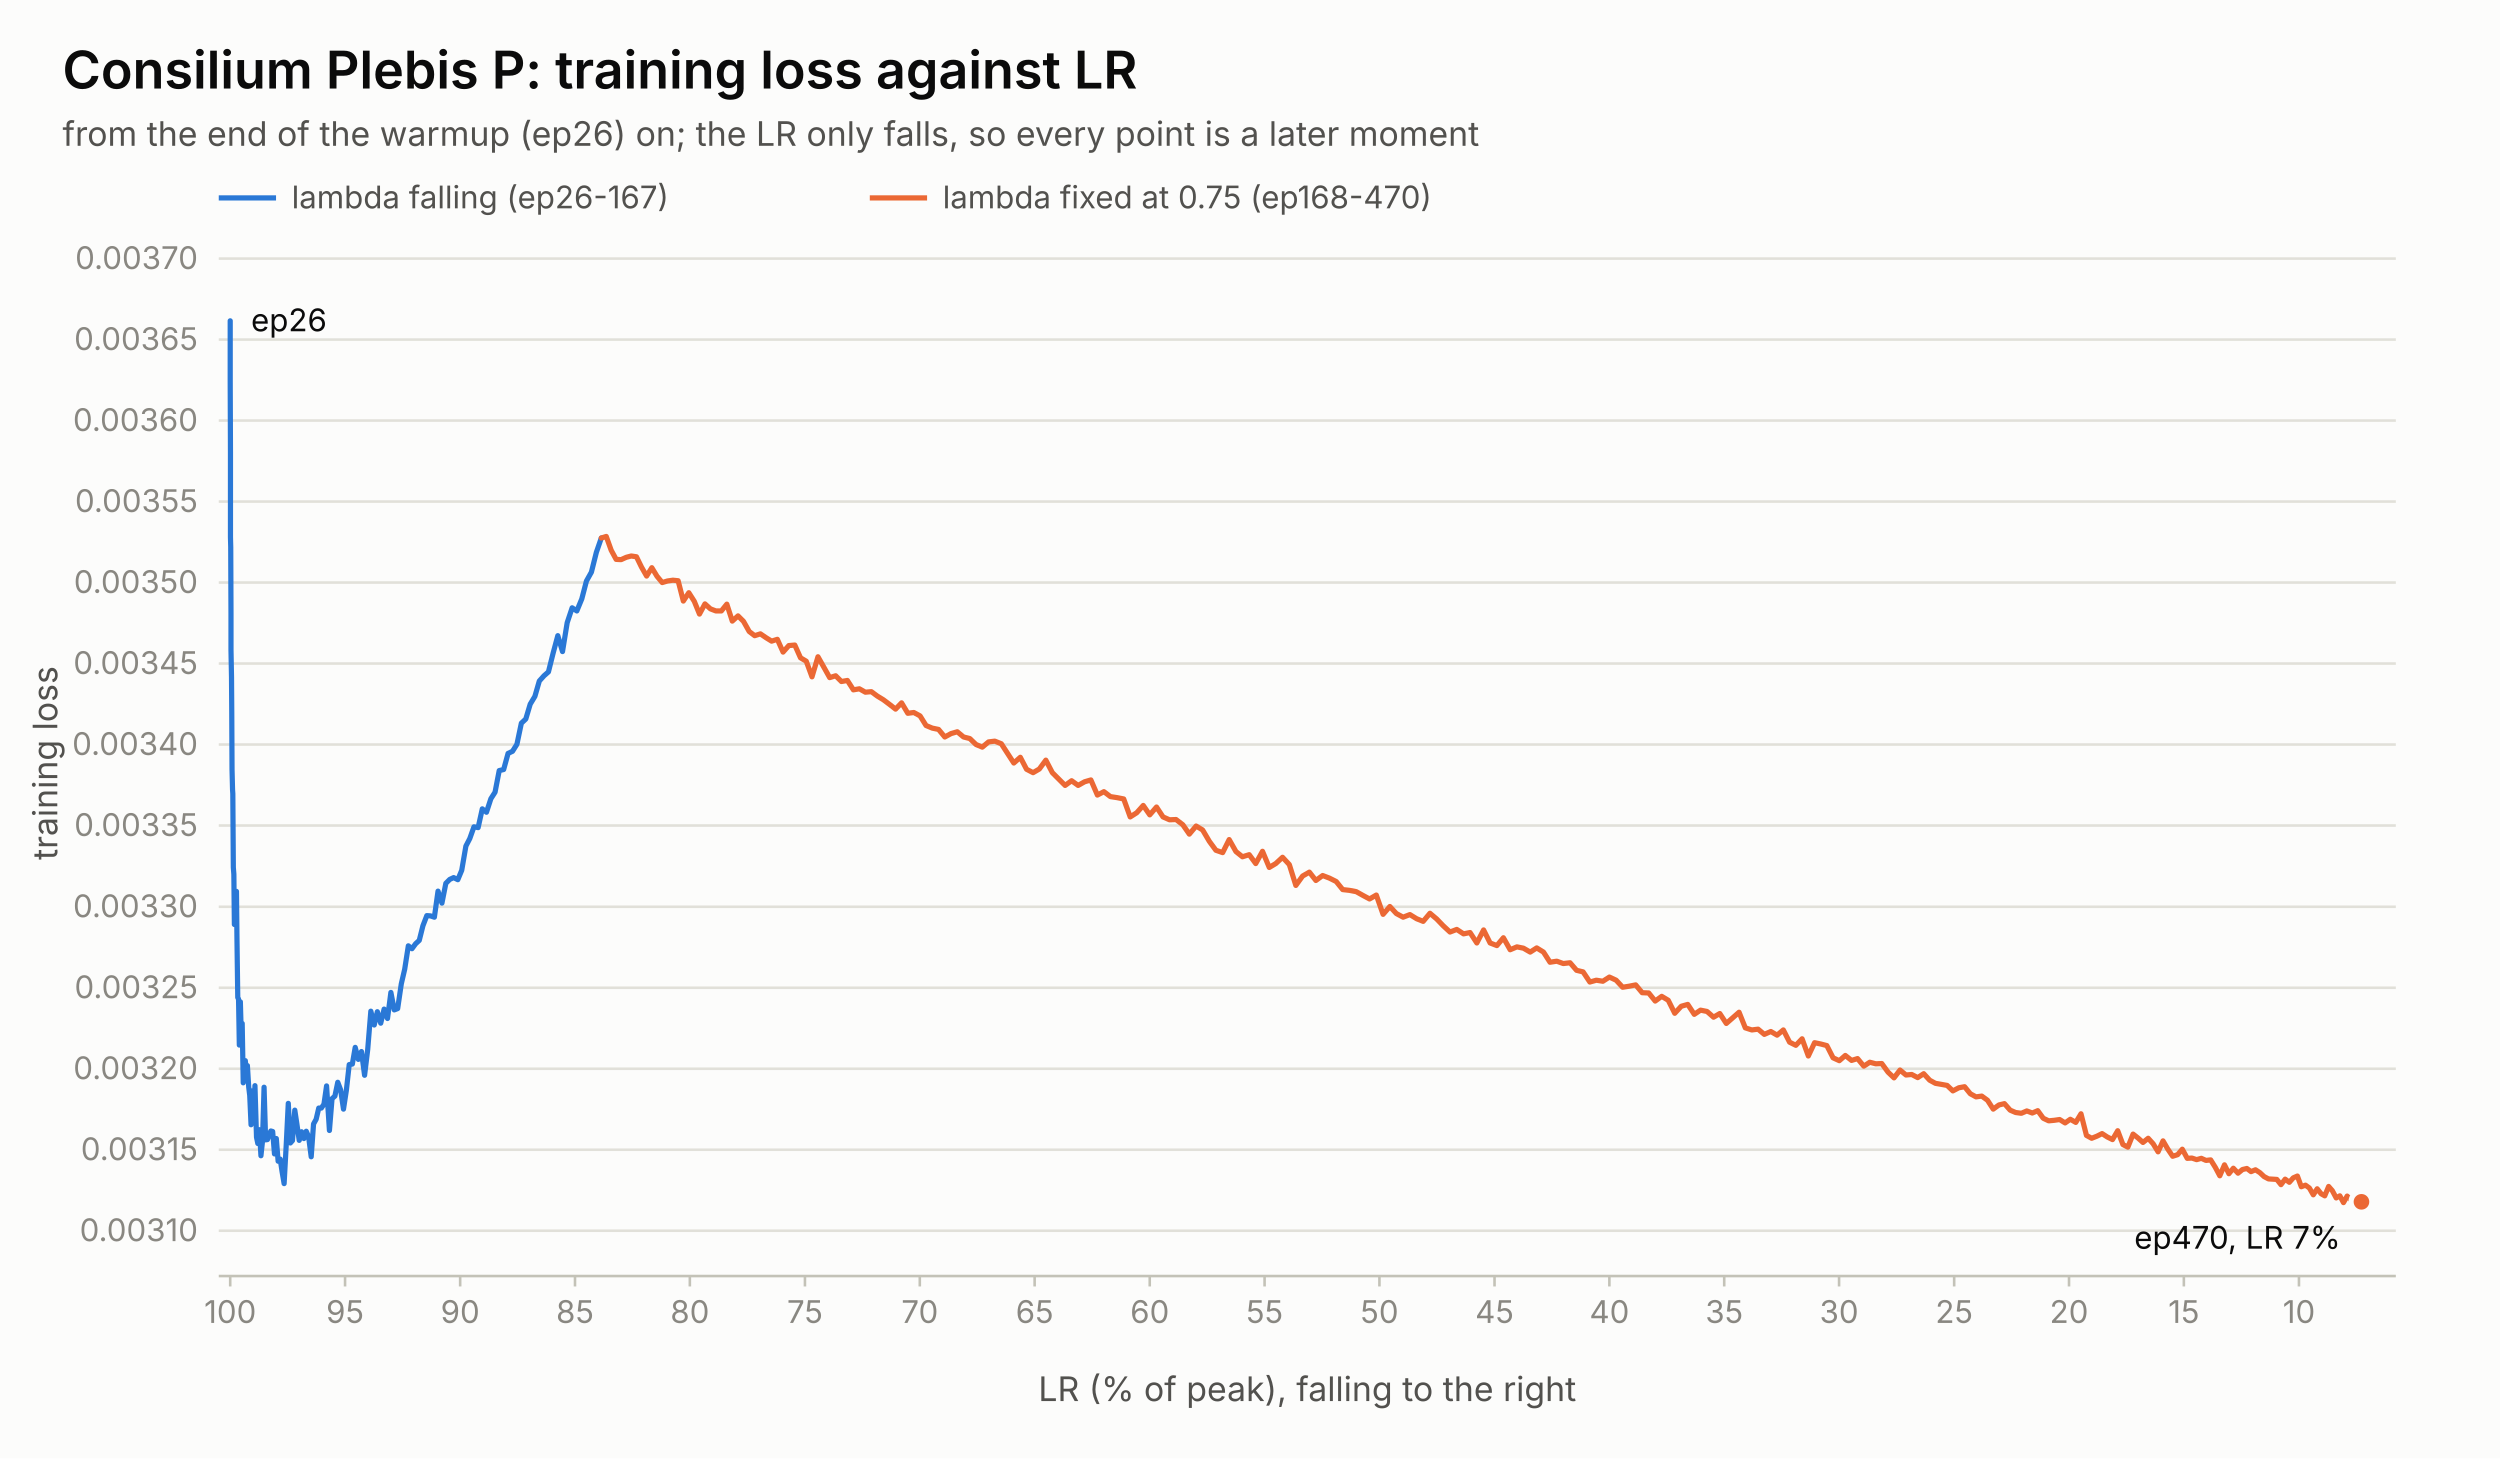
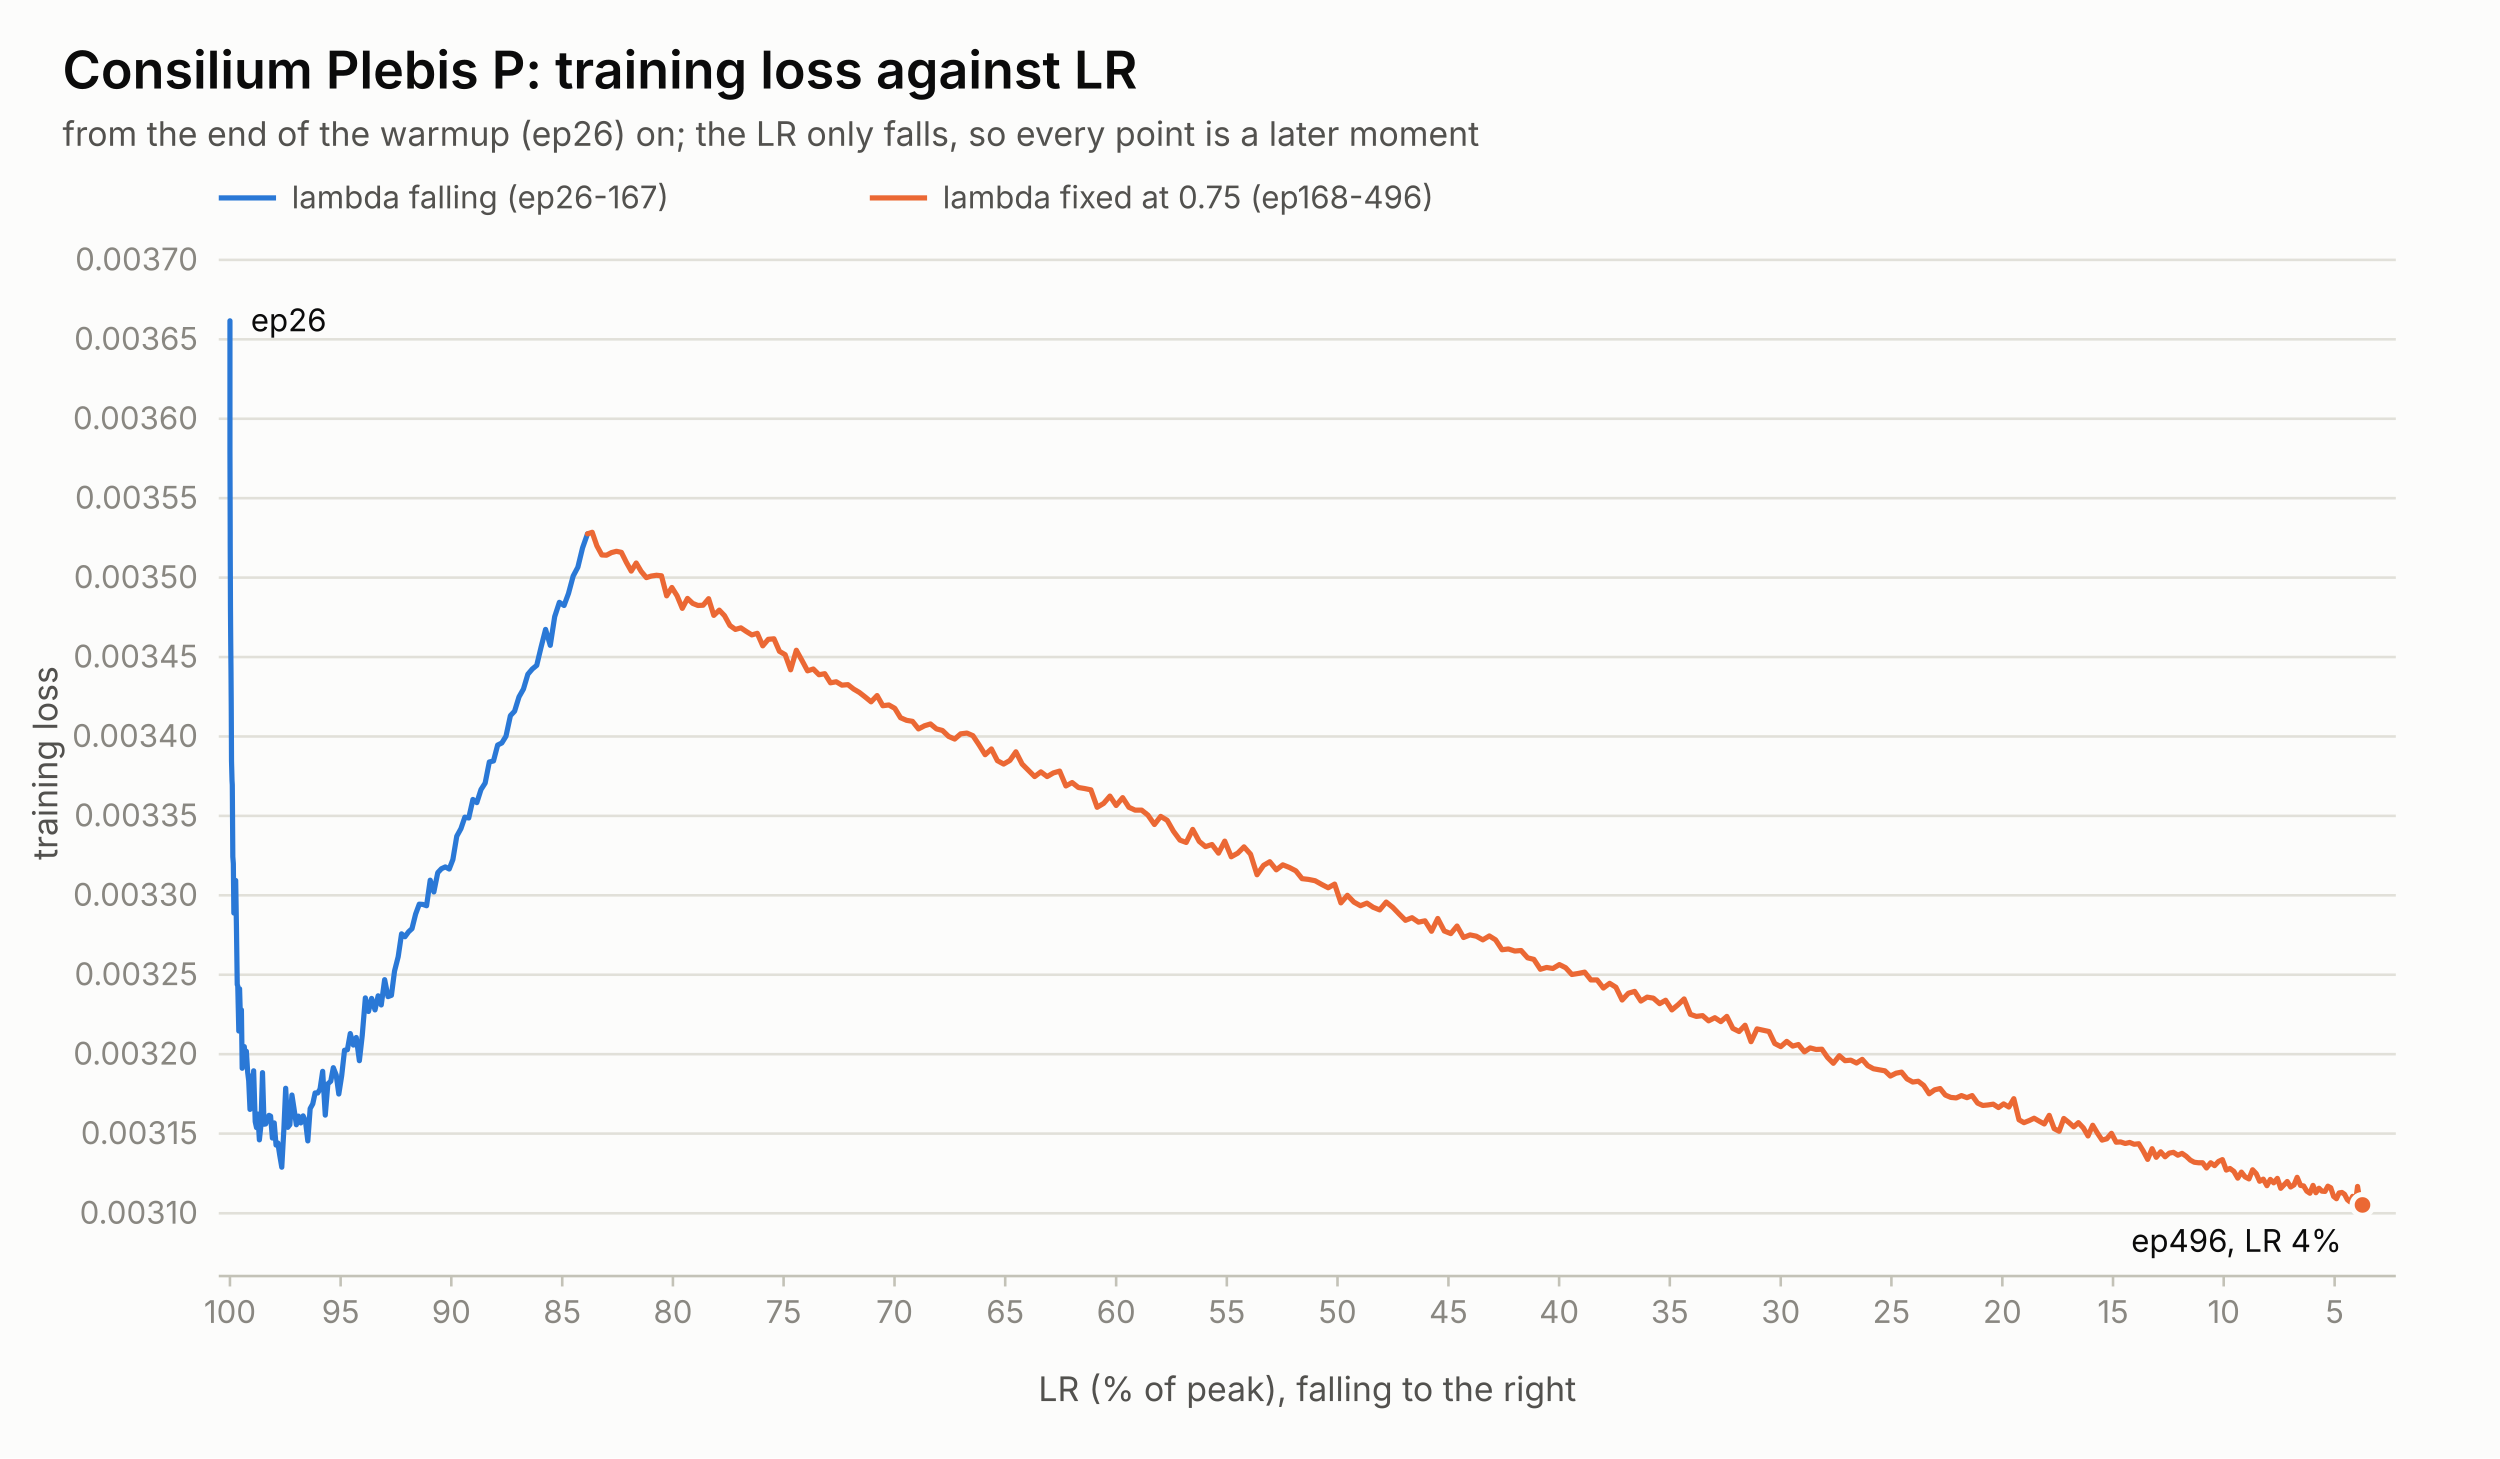
<svg xmlns="http://www.w3.org/2000/svg" width="960" height="560" viewBox="0 0 960 560" font-family="system-ui, -apple-system, 'Segoe UI', sans-serif">
  <rect width="960" height="560" fill="#fcfcfb" />
  <text x="24" y="34" font-size="20" font-weight="600" fill="#0b0b0b">Consilium Plebis P: training loss against LR</text>
  <text x="24" y="56" font-size="13" fill="#52514e">from the end of the warmup (ep26) on; the LR only falls, so every point is a later moment</text>
-   <line x1="84" y1="472.6" x2="920" y2="472.6" stroke="#e1e0d9" stroke-width="1" />
-   <text x="76" y="476.6" text-anchor="end" font-size="12" fill="#898781" style="font-variant-numeric: tabular-nums">0.00310</text>
-   <line x1="84" y1="441.5" x2="920" y2="441.5" stroke="#e1e0d9" stroke-width="1" />
-   <text x="76" y="445.5" text-anchor="end" font-size="12" fill="#898781" style="font-variant-numeric: tabular-nums">0.00315</text>
-   <line x1="84" y1="410.4" x2="920" y2="410.4" stroke="#e1e0d9" stroke-width="1" />
-   <text x="76" y="414.4" text-anchor="end" font-size="12" fill="#898781" style="font-variant-numeric: tabular-nums">0.00320</text>
-   <line x1="84" y1="379.3" x2="920" y2="379.3" stroke="#e1e0d9" stroke-width="1" />
-   <text x="76" y="383.3" text-anchor="end" font-size="12" fill="#898781" style="font-variant-numeric: tabular-nums">0.00325</text>
-   <line x1="84" y1="348.2" x2="920" y2="348.2" stroke="#e1e0d9" stroke-width="1" />
-   <text x="76" y="352.2" text-anchor="end" font-size="12" fill="#898781" style="font-variant-numeric: tabular-nums">0.00330</text>
-   <line x1="84" y1="317.0" x2="920" y2="317.0" stroke="#e1e0d9" stroke-width="1" />
-   <text x="76" y="321.0" text-anchor="end" font-size="12" fill="#898781" style="font-variant-numeric: tabular-nums">0.00335</text>
-   <line x1="84" y1="285.9" x2="920" y2="285.9" stroke="#e1e0d9" stroke-width="1" />
-   <text x="76" y="289.9" text-anchor="end" font-size="12" fill="#898781" style="font-variant-numeric: tabular-nums">0.00340</text>
-   <line x1="84" y1="254.8" x2="920" y2="254.8" stroke="#e1e0d9" stroke-width="1" />
-   <text x="76" y="258.8" text-anchor="end" font-size="12" fill="#898781" style="font-variant-numeric: tabular-nums">0.00345</text>
-   <line x1="84" y1="223.7" x2="920" y2="223.7" stroke="#e1e0d9" stroke-width="1" />
-   <text x="76" y="227.7" text-anchor="end" font-size="12" fill="#898781" style="font-variant-numeric: tabular-nums">0.00350</text>
-   <line x1="84" y1="192.6" x2="920" y2="192.6" stroke="#e1e0d9" stroke-width="1" />
-   <text x="76" y="196.6" text-anchor="end" font-size="12" fill="#898781" style="font-variant-numeric: tabular-nums">0.00355</text>
-   <line x1="84" y1="161.5" x2="920" y2="161.5" stroke="#e1e0d9" stroke-width="1" />
-   <text x="76" y="165.5" text-anchor="end" font-size="12" fill="#898781" style="font-variant-numeric: tabular-nums">0.00360</text>
-   <line x1="84" y1="130.4" x2="920" y2="130.4" stroke="#e1e0d9" stroke-width="1" />
-   <text x="76" y="134.4" text-anchor="end" font-size="12" fill="#898781" style="font-variant-numeric: tabular-nums">0.00365</text>
-   <line x1="84" y1="99.3" x2="920" y2="99.3" stroke="#e1e0d9" stroke-width="1" />
-   <text x="76" y="103.3" text-anchor="end" font-size="12" fill="#898781" style="font-variant-numeric: tabular-nums">0.00370</text>
+   <line x1="84" y1="465.9" x2="920" y2="465.9" stroke="#e1e0d9" stroke-width="1" />
+   <text x="76" y="469.9" text-anchor="end" font-size="12" fill="#898781" style="font-variant-numeric: tabular-nums">0.00310</text>
+   <line x1="84" y1="435.3" x2="920" y2="435.3" stroke="#e1e0d9" stroke-width="1" />
+   <text x="76" y="439.3" text-anchor="end" font-size="12" fill="#898781" style="font-variant-numeric: tabular-nums">0.00315</text>
+   <line x1="84" y1="404.8" x2="920" y2="404.8" stroke="#e1e0d9" stroke-width="1" />
+   <text x="76" y="408.8" text-anchor="end" font-size="12" fill="#898781" style="font-variant-numeric: tabular-nums">0.00320</text>
+   <line x1="84" y1="374.3" x2="920" y2="374.3" stroke="#e1e0d9" stroke-width="1" />
+   <text x="76" y="378.3" text-anchor="end" font-size="12" fill="#898781" style="font-variant-numeric: tabular-nums">0.00325</text>
+   <line x1="84" y1="343.8" x2="920" y2="343.8" stroke="#e1e0d9" stroke-width="1" />
+   <text x="76" y="347.8" text-anchor="end" font-size="12" fill="#898781" style="font-variant-numeric: tabular-nums">0.00330</text>
+   <line x1="84" y1="313.3" x2="920" y2="313.3" stroke="#e1e0d9" stroke-width="1" />
+   <text x="76" y="317.3" text-anchor="end" font-size="12" fill="#898781" style="font-variant-numeric: tabular-nums">0.00335</text>
+   <line x1="84" y1="282.8" x2="920" y2="282.8" stroke="#e1e0d9" stroke-width="1" />
+   <text x="76" y="286.8" text-anchor="end" font-size="12" fill="#898781" style="font-variant-numeric: tabular-nums">0.00340</text>
+   <line x1="84" y1="252.3" x2="920" y2="252.3" stroke="#e1e0d9" stroke-width="1" />
+   <text x="76" y="256.3" text-anchor="end" font-size="12" fill="#898781" style="font-variant-numeric: tabular-nums">0.00345</text>
+   <line x1="84" y1="221.8" x2="920" y2="221.8" stroke="#e1e0d9" stroke-width="1" />
+   <text x="76" y="225.8" text-anchor="end" font-size="12" fill="#898781" style="font-variant-numeric: tabular-nums">0.00350</text>
+   <line x1="84" y1="191.3" x2="920" y2="191.3" stroke="#e1e0d9" stroke-width="1" />
+   <text x="76" y="195.3" text-anchor="end" font-size="12" fill="#898781" style="font-variant-numeric: tabular-nums">0.00355</text>
+   <line x1="84" y1="160.8" x2="920" y2="160.8" stroke="#e1e0d9" stroke-width="1" />
+   <text x="76" y="164.8" text-anchor="end" font-size="12" fill="#898781" style="font-variant-numeric: tabular-nums">0.00360</text>
+   <line x1="84" y1="130.3" x2="920" y2="130.3" stroke="#e1e0d9" stroke-width="1" />
+   <text x="76" y="134.3" text-anchor="end" font-size="12" fill="#898781" style="font-variant-numeric: tabular-nums">0.00365</text>
+   <line x1="84" y1="99.8" x2="920" y2="99.8" stroke="#e1e0d9" stroke-width="1" />
+   <text x="76" y="103.8" text-anchor="end" font-size="12" fill="#898781" style="font-variant-numeric: tabular-nums">0.00370</text>
  <line x1="84" y1="490" x2="920" y2="490" stroke="#c3c2b7" stroke-width="1" />
-   <line x1="88.4" y1="490" x2="88.4" y2="494" stroke="#c3c2b7" stroke-width="1" />
-   <text x="88.4" y="508" text-anchor="middle" font-size="12" fill="#898781">100</text>
-   <line x1="132.5" y1="490" x2="132.5" y2="494" stroke="#c3c2b7" stroke-width="1" />
-   <text x="132.5" y="508" text-anchor="middle" font-size="12" fill="#898781">95</text>
-   <line x1="176.7" y1="490" x2="176.7" y2="494" stroke="#c3c2b7" stroke-width="1" />
-   <text x="176.7" y="508" text-anchor="middle" font-size="12" fill="#898781">90</text>
-   <line x1="220.8" y1="490" x2="220.8" y2="494" stroke="#c3c2b7" stroke-width="1" />
-   <text x="220.8" y="508" text-anchor="middle" font-size="12" fill="#898781">85</text>
-   <line x1="264.9" y1="490" x2="264.9" y2="494" stroke="#c3c2b7" stroke-width="1" />
-   <text x="264.9" y="508" text-anchor="middle" font-size="12" fill="#898781">80</text>
-   <line x1="309.1" y1="490" x2="309.1" y2="494" stroke="#c3c2b7" stroke-width="1" />
-   <text x="309.1" y="508" text-anchor="middle" font-size="12" fill="#898781">75</text>
-   <line x1="353.2" y1="490" x2="353.2" y2="494" stroke="#c3c2b7" stroke-width="1" />
-   <text x="353.2" y="508" text-anchor="middle" font-size="12" fill="#898781">70</text>
-   <line x1="397.3" y1="490" x2="397.3" y2="494" stroke="#c3c2b7" stroke-width="1" />
-   <text x="397.3" y="508" text-anchor="middle" font-size="12" fill="#898781">65</text>
-   <line x1="441.5" y1="490" x2="441.5" y2="494" stroke="#c3c2b7" stroke-width="1" />
-   <text x="441.5" y="508" text-anchor="middle" font-size="12" fill="#898781">60</text>
-   <line x1="485.6" y1="490" x2="485.6" y2="494" stroke="#c3c2b7" stroke-width="1" />
-   <text x="485.6" y="508" text-anchor="middle" font-size="12" fill="#898781">55</text>
-   <line x1="529.7" y1="490" x2="529.7" y2="494" stroke="#c3c2b7" stroke-width="1" />
-   <text x="529.7" y="508" text-anchor="middle" font-size="12" fill="#898781">50</text>
-   <line x1="573.9" y1="490" x2="573.9" y2="494" stroke="#c3c2b7" stroke-width="1" />
-   <text x="573.9" y="508" text-anchor="middle" font-size="12" fill="#898781">45</text>
-   <line x1="618.0" y1="490" x2="618.0" y2="494" stroke="#c3c2b7" stroke-width="1" />
-   <text x="618.0" y="508" text-anchor="middle" font-size="12" fill="#898781">40</text>
-   <line x1="662.1" y1="490" x2="662.1" y2="494" stroke="#c3c2b7" stroke-width="1" />
-   <text x="662.1" y="508" text-anchor="middle" font-size="12" fill="#898781">35</text>
-   <line x1="706.2" y1="490" x2="706.2" y2="494" stroke="#c3c2b7" stroke-width="1" />
-   <text x="706.2" y="508" text-anchor="middle" font-size="12" fill="#898781">30</text>
-   <line x1="750.4" y1="490" x2="750.4" y2="494" stroke="#c3c2b7" stroke-width="1" />
-   <text x="750.4" y="508" text-anchor="middle" font-size="12" fill="#898781">25</text>
-   <line x1="794.5" y1="490" x2="794.5" y2="494" stroke="#c3c2b7" stroke-width="1" />
-   <text x="794.5" y="508" text-anchor="middle" font-size="12" fill="#898781">20</text>
-   <line x1="838.6" y1="490" x2="838.6" y2="494" stroke="#c3c2b7" stroke-width="1" />
-   <text x="838.6" y="508" text-anchor="middle" font-size="12" fill="#898781">15</text>
-   <line x1="882.8" y1="490" x2="882.8" y2="494" stroke="#c3c2b7" stroke-width="1" />
-   <text x="882.8" y="508" text-anchor="middle" font-size="12" fill="#898781">10</text>
-   <path d="M88.4,123.2 L88.4,146.6 L88.5,173.7 L88.5,206.3 L88.6,210.1 L88.7,235.6 L88.7,249.7 L88.9,260.0 L89.0,274.2 L89.1,295.5 L89.3,303.3 L89.4,304.8 L89.6,333.1 L89.8,335.7 L90.0,355.0 L90.3,345.7 L90.5,348.5 L90.8,342.3 L91.0,361.0 L91.3,383.1 L91.6,383.6 L91.9,401.3 L92.3,384.7 L92.6,395.5 L93.0,393.0 L93.4,415.8 L93.7,411.9 L94.2,407.3 L94.6,411.3 L95.0,409.2 L95.5,417.4 L95.9,420.7 L96.4,431.9 L96.9,418.9 L97.4,430.6 L97.9,416.9 L98.5,436.7 L99.0,439.1 L99.6,433.8 L100.2,443.8 L100.8,438.2 L101.4,417.5 L102.0,437.7 L102.7,437.6 L103.3,435.9 L104.0,434.3 L104.7,434.5 L105.4,443.1 L106.1,437.2 L106.8,445.9 L107.6,445.1 L108.3,449.8 L109.1,454.5 L109.9,439.8 L110.7,423.7 L111.5,438.9 L112.3,438.0 L113.2,426.3 L114.0,431.6 L114.9,437.9 L115.8,434.6 L116.7,437.2 L117.6,434.4 L118.5,436.5 L119.5,444.2 L120.4,431.6 L121.4,429.8 L122.4,425.5 L123.4,425.5 L124.4,424.0 L125.4,417.0 L126.5,434.1 L127.5,421.9 L128.6,420.9 L129.7,415.6 L130.8,418.5 L131.9,425.9 L133.0,418.7 L134.1,408.8 L135.3,408.6 L136.4,402.2 L137.6,406.8 L138.8,403.8 L140.0,412.9 L141.2,403.0 L142.4,388.3 L143.7,393.6 L144.9,388.5 L146.2,392.9 L147.5,387.5 L148.8,391.1 L150.1,381.1 L151.4,387.8 L152.7,387.3 L154.1,377.8 L155.4,372.2 L156.8,363.2 L158.2,364.3 L159.6,362.4 L161.0,361.1 L162.4,355.5 L163.9,351.6 L165.3,351.7 L166.8,352.2 L168.2,342.2 L169.7,346.8 L171.2,339.2 L172.7,337.7 L174.2,337.0 L175.8,337.8 L177.3,334.2 L178.9,324.9 L180.4,322.0 L182.0,317.5 L183.6,317.8 L185.2,310.6 L186.8,311.9 L188.5,306.7 L190.1,304.2 L191.7,295.9 L193.4,295.5 L195.1,289.3 L196.8,288.5 L198.5,285.8 L200.2,277.7 L201.9,276.1 L203.6,270.4 L205.4,267.4 L207.1,261.5 L208.9,259.5 L210.6,258.0 L212.4,250.8 L214.2,244.1 L216.0,250.2 L217.8,239.1 L219.7,233.4 L221.5,234.6 L223.4,230.0 L225.2,223.1 L227.1,219.7 L229.0,212.1 L230.9,206.6" fill="none" stroke="#2a78d6" stroke-width="2" stroke-linejoin="round" stroke-linecap="round" />
-   <path d="M230.9,206.6 L232.8,206.0 L234.7,211.3 L236.6,214.8 L238.5,214.9 L240.5,214.0 L242.4,213.5 L244.4,213.8 L246.3,217.7 L248.3,221.2 L250.3,218.0 L252.3,221.3 L254.3,223.7 L256.3,223.1 L258.4,222.8 L260.4,223.0 L262.4,230.8 L264.5,227.6 L266.6,230.9 L268.6,235.8 L270.7,231.9 L272.8,233.8 L274.9,234.6 L277.0,234.6 L279.1,232.0 L281.2,238.5 L283.4,236.5 L285.5,238.6 L287.7,242.5 L289.8,244.1 L292.0,243.4 L294.2,244.9 L296.3,246.2 L298.5,245.5 L300.7,250.4 L302.9,247.9 L305.2,247.7 L307.4,252.6 L309.6,253.9 L311.8,259.9 L314.1,252.2 L316.3,256.1 L318.6,260.2 L320.9,259.5 L323.1,261.7 L325.4,261.3 L327.7,264.9 L330.0,264.5 L332.3,265.8 L334.6,265.6 L336.9,267.3 L339.2,268.7 L341.6,270.5 L343.9,272.3 L346.2,269.9 L348.6,273.9 L350.9,273.6 L353.3,274.9 L355.6,278.6 L358.0,279.6 L360.4,280.1 L362.8,283.0 L365.2,281.7 L367.6,281.0 L370.0,283.0 L372.4,283.6 L374.8,285.9 L377.2,286.9 L379.6,284.9 L382.0,284.6 L384.5,285.6 L386.9,289.3 L389.3,293.0 L391.8,290.8 L394.2,295.4 L396.7,296.7 L399.1,295.3 L401.6,291.9 L404.1,296.7 L406.5,299.1 L409.0,301.6 L411.5,299.8 L414.0,301.6 L416.5,300.2 L418.9,299.5 L421.4,305.3 L423.9,304.0 L426.4,305.9 L429.0,306.3 L431.5,306.8 L434.0,313.7 L436.5,312.1 L439.0,309.3 L441.5,312.9 L444.1,309.9 L446.6,313.7 L449.1,314.8 L451.6,314.7 L454.2,316.7 L456.7,320.3 L459.3,317.2 L461.8,318.7 L464.4,323.1 L466.9,326.5 L469.5,327.4 L472.0,322.4 L474.6,327.0 L477.1,329.0 L479.7,328.2 L482.2,331.6 L484.8,326.9 L487.4,333.1 L489.9,331.6 L492.5,329.2 L495.1,332.0 L497.6,340.0 L500.2,336.4 L502.8,334.9 L505.3,338.1 L507.9,336.2 L510.5,337.2 L513.1,338.5 L515.6,341.6 L518.2,341.9 L520.8,342.4 L523.3,343.8 L525.9,345.2 L528.5,343.7 L531.1,351.1 L533.7,348.1 L536.2,350.8 L538.8,352.2 L541.4,351.2 L544.0,352.8 L546.5,353.8 L549.1,350.7 L551.7,352.9 L554.2,355.5 L556.8,357.9 L559.4,356.9 L562.0,358.6 L564.5,358.1 L567.1,362.1 L569.7,357.1 L572.2,362.1 L574.8,363.1 L577.3,360.1 L579.9,364.7 L582.5,363.6 L585.0,364.1 L587.6,365.6 L590.1,364.0 L592.7,365.6 L595.2,369.5 L597.8,369.1 L600.3,370.0 L602.9,369.7 L605.4,372.6 L607.9,373.2 L610.5,377.1 L613.0,376.4 L615.5,376.8 L618.0,375.2 L620.6,376.4 L623.1,379.1 L625.6,378.7 L628.1,378.2 L630.6,381.2 L633.1,381.3 L635.6,384.4 L638.1,382.6 L640.6,384.1 L643.1,389.1 L645.6,386.4 L648.1,385.7 L650.6,389.5 L653.0,387.9 L655.5,388.4 L658.0,390.6 L660.4,389.2 L662.9,393.0 L665.3,390.9 L667.8,388.7 L670.2,394.7 L672.7,395.5 L675.1,395.2 L677.5,397.2 L680.0,396.1 L682.4,397.5 L684.8,395.5 L687.2,400.2 L689.6,401.4 L692.0,398.9 L694.4,405.5 L696.8,400.4 L699.2,400.9 L701.5,401.5 L703.9,406.2 L706.3,407.3 L708.6,405.3 L711.0,407.2 L713.3,406.5 L715.7,409.4 L718.0,407.9 L720.3,408.5 L722.6,408.4 L725.0,411.7 L727.3,413.9 L729.6,410.9 L731.9,412.8 L734.1,412.6 L736.4,413.8 L738.7,412.3 L741.0,414.8 L743.2,416.0 L745.5,416.4 L747.7,416.8 L749.9,418.9 L752.2,417.7 L754.4,417.3 L756.6,420.0 L758.8,421.2 L761.0,420.9 L763.2,422.5 L765.4,425.9 L767.6,424.3 L769.7,423.8 L771.9,426.3 L774.0,427.2 L776.2,427.5 L778.3,426.6 L780.4,427.4 L782.5,426.5 L784.6,429.4 L786.7,430.4 L788.8,430.2 L790.9,429.9 L793.0,431.2 L795.0,429.8 L797.1,431.0 L799.1,427.7 L801.2,436.0 L803.2,437.1 L805.2,436.3 L807.2,435.3 L809.2,436.6 L811.2,437.6 L813.2,434.2 L815.2,439.5 L817.1,440.5 L819.1,435.5 L821.0,437.0 L822.9,438.7 L824.9,437.1 L826.8,439.2 L828.7,442.3 L830.6,438.1 L832.4,441.2 L834.3,444.0 L836.2,443.4 L838.0,441.3 L839.9,444.8 L841.7,444.7 L843.5,445.3 L845.3,444.8 L847.1,445.6 L848.9,445.4 L850.7,448.3 L852.4,451.5 L854.2,447.3 L855.9,450.7 L857.6,448.6 L859.4,450.5 L861.1,449.1 L862.8,448.7 L864.4,449.9 L866.1,449.2 L867.8,450.3 L869.4,451.8 L871.1,452.7 L872.7,452.8 L874.3,452.9 L875.9,454.9 L877.5,452.8 L879.1,454.0 L880.6,452.3 L882.2,451.6 L883.7,455.7 L885.3,455.1 L886.8,456.2 L888.3,458.8 L889.8,456.5 L891.3,458.4 L892.7,459.2 L894.2,455.6 L895.6,457.2 L897.1,460.0 L898.5,459.2 L899.9,461.8 L901.3,459.3 L902.7,460.7 L904.1,459.0 L905.4,462.8 L906.8,461.5" fill="none" stroke="#eb6834" stroke-width="2" stroke-linejoin="round" stroke-linecap="round" />
+   <line x1="88.3" y1="490" x2="88.3" y2="494" stroke="#c3c2b7" stroke-width="1" />
+   <text x="88.3" y="508" text-anchor="middle" font-size="12" fill="#898781">100</text>
+   <line x1="130.8" y1="490" x2="130.8" y2="494" stroke="#c3c2b7" stroke-width="1" />
+   <text x="130.8" y="508" text-anchor="middle" font-size="12" fill="#898781">95</text>
+   <line x1="173.3" y1="490" x2="173.3" y2="494" stroke="#c3c2b7" stroke-width="1" />
+   <text x="173.3" y="508" text-anchor="middle" font-size="12" fill="#898781">90</text>
+   <line x1="215.9" y1="490" x2="215.9" y2="494" stroke="#c3c2b7" stroke-width="1" />
+   <text x="215.9" y="508" text-anchor="middle" font-size="12" fill="#898781">85</text>
+   <line x1="258.4" y1="490" x2="258.4" y2="494" stroke="#c3c2b7" stroke-width="1" />
+   <text x="258.4" y="508" text-anchor="middle" font-size="12" fill="#898781">80</text>
+   <line x1="300.9" y1="490" x2="300.9" y2="494" stroke="#c3c2b7" stroke-width="1" />
+   <text x="300.9" y="508" text-anchor="middle" font-size="12" fill="#898781">75</text>
+   <line x1="343.5" y1="490" x2="343.5" y2="494" stroke="#c3c2b7" stroke-width="1" />
+   <text x="343.5" y="508" text-anchor="middle" font-size="12" fill="#898781">70</text>
+   <line x1="386.0" y1="490" x2="386.0" y2="494" stroke="#c3c2b7" stroke-width="1" />
+   <text x="386.0" y="508" text-anchor="middle" font-size="12" fill="#898781">65</text>
+   <line x1="428.6" y1="490" x2="428.6" y2="494" stroke="#c3c2b7" stroke-width="1" />
+   <text x="428.6" y="508" text-anchor="middle" font-size="12" fill="#898781">60</text>
+   <line x1="471.1" y1="490" x2="471.1" y2="494" stroke="#c3c2b7" stroke-width="1" />
+   <text x="471.1" y="508" text-anchor="middle" font-size="12" fill="#898781">55</text>
+   <line x1="513.6" y1="490" x2="513.6" y2="494" stroke="#c3c2b7" stroke-width="1" />
+   <text x="513.6" y="508" text-anchor="middle" font-size="12" fill="#898781">50</text>
+   <line x1="556.2" y1="490" x2="556.2" y2="494" stroke="#c3c2b7" stroke-width="1" />
+   <text x="556.2" y="508" text-anchor="middle" font-size="12" fill="#898781">45</text>
+   <line x1="598.7" y1="490" x2="598.7" y2="494" stroke="#c3c2b7" stroke-width="1" />
+   <text x="598.7" y="508" text-anchor="middle" font-size="12" fill="#898781">40</text>
+   <line x1="641.2" y1="490" x2="641.2" y2="494" stroke="#c3c2b7" stroke-width="1" />
+   <text x="641.2" y="508" text-anchor="middle" font-size="12" fill="#898781">35</text>
+   <line x1="683.8" y1="490" x2="683.8" y2="494" stroke="#c3c2b7" stroke-width="1" />
+   <text x="683.8" y="508" text-anchor="middle" font-size="12" fill="#898781">30</text>
+   <line x1="726.3" y1="490" x2="726.3" y2="494" stroke="#c3c2b7" stroke-width="1" />
+   <text x="726.3" y="508" text-anchor="middle" font-size="12" fill="#898781">25</text>
+   <line x1="768.9" y1="490" x2="768.9" y2="494" stroke="#c3c2b7" stroke-width="1" />
+   <text x="768.9" y="508" text-anchor="middle" font-size="12" fill="#898781">20</text>
+   <line x1="811.4" y1="490" x2="811.4" y2="494" stroke="#c3c2b7" stroke-width="1" />
+   <text x="811.4" y="508" text-anchor="middle" font-size="12" fill="#898781">15</text>
+   <line x1="853.9" y1="490" x2="853.9" y2="494" stroke="#c3c2b7" stroke-width="1" />
+   <text x="853.9" y="508" text-anchor="middle" font-size="12" fill="#898781">10</text>
+   <line x1="896.5" y1="490" x2="896.5" y2="494" stroke="#c3c2b7" stroke-width="1" />
+   <text x="896.5" y="508" text-anchor="middle" font-size="12" fill="#898781">5</text>
+   <path d="M88.3,123.2 L88.3,146.2 L88.3,172.7 L88.4,204.7 L88.4,208.4 L88.5,233.5 L88.6,247.2 L88.7,257.3 L88.8,271.3 L88.9,292.2 L89.1,299.8 L89.2,301.4 L89.4,329.0 L89.6,331.6 L89.8,350.6 L90.0,341.4 L90.3,344.2 L90.5,338.1 L90.8,356.4 L91.1,378.1 L91.3,378.6 L91.7,395.9 L92.0,379.7 L92.3,390.3 L92.7,387.8 L93.0,410.2 L93.4,406.4 L93.8,401.9 L94.2,405.8 L94.6,403.7 L95.1,411.7 L95.5,415.0 L96.0,426.0 L96.4,413.2 L96.9,424.7 L97.4,411.2 L98.0,430.7 L98.5,433.0 L99.0,427.8 L99.6,437.7 L100.2,432.1 L100.8,411.9 L101.4,431.7 L102.0,431.6 L102.6,429.9 L103.3,428.3 L103.9,428.6 L104.6,437.0 L105.3,431.2 L106.0,439.7 L106.7,438.9 L107.4,443.5 L108.2,448.2 L109.0,433.7 L109.7,417.9 L110.5,432.9 L111.3,431.9 L112.1,420.5 L112.9,425.7 L113.8,431.9 L114.6,428.6 L115.5,431.2 L116.4,428.5 L117.3,430.5 L118.2,438.1 L119.1,425.7 L120.1,423.9 L121.0,419.7 L122.0,419.7 L122.9,418.2 L123.9,411.4 L124.9,428.2 L125.9,416.2 L127.0,415.2 L128.0,410.0 L129.1,412.8 L130.1,420.1 L131.2,413.1 L132.3,403.3 L133.4,403.1 L134.5,396.9 L135.7,401.3 L136.8,398.4 L138.0,407.3 L139.1,397.6 L140.3,383.2 L141.5,388.4 L142.7,383.4 L144.0,387.8 L145.2,382.4 L146.4,385.9 L147.7,376.2 L149.0,382.7 L150.3,382.2 L151.5,372.9 L152.9,367.4 L154.2,358.6 L155.5,359.7 L156.9,357.8 L158.2,356.6 L159.6,351.0 L161.0,347.2 L162.4,347.3 L163.8,347.8 L165.2,338.0 L166.6,342.5 L168.1,335.1 L169.5,333.6 L171.0,332.9 L172.5,333.7 L173.9,330.1 L175.4,321.1 L177.0,318.2 L178.5,313.8 L180.0,314.1 L181.6,307.0 L183.1,308.2 L184.7,303.2 L186.3,300.7 L187.9,292.6 L189.5,292.2 L191.1,286.1 L192.7,285.3 L194.3,282.7 L196.0,274.8 L197.6,273.1 L199.3,267.6 L201.0,264.6 L202.7,258.9 L204.4,256.9 L206.1,255.5 L207.8,248.4 L209.5,241.7 L211.3,247.8 L213.0,236.8 L214.8,231.3 L216.6,232.5 L218.3,227.9 L220.1,221.2 L221.9,217.8 L223.7,210.4 L225.6,205.0" fill="none" stroke="#2a78d6" stroke-width="2" stroke-linejoin="round" stroke-linecap="round" />
+   <path d="M225.6,205.0 L227.4,204.4 L229.2,209.6 L231.1,213.1 L232.9,213.2 L234.8,212.2 L236.7,211.7 L238.6,212.1 L240.5,215.9 L242.4,219.3 L244.3,216.2 L246.2,219.4 L248.2,221.8 L250.1,221.2 L252.1,220.9 L254.0,221.1 L256.0,228.8 L258.0,225.6 L260.0,228.8 L262.0,233.6 L264.0,229.8 L266.0,231.7 L268.0,232.5 L270.0,232.4 L272.1,229.9 L274.1,236.3 L276.2,234.3 L278.2,236.4 L280.3,240.2 L282.4,241.7 L284.5,241.1 L286.6,242.5 L288.7,243.8 L290.8,243.2 L292.9,248.0 L295.0,245.5 L297.2,245.3 L299.3,250.1 L301.5,251.4 L303.6,257.2 L305.8,249.7 L307.9,253.5 L310.1,257.6 L312.3,256.9 L314.5,259.1 L316.7,258.7 L318.9,262.2 L321.1,261.8 L323.3,263.1 L325.6,262.9 L327.8,264.6 L330.0,265.9 L332.3,267.7 L334.5,269.5 L336.8,267.1 L339.0,271.0 L341.3,270.7 L343.6,272.0 L345.8,275.6 L348.1,276.6 L350.4,277.0 L352.7,279.9 L355.0,278.7 L357.3,278.0 L359.6,279.9 L361.9,280.5 L364.3,282.8 L366.6,283.8 L368.9,281.8 L371.3,281.5 L373.6,282.5 L376.0,286.1 L378.3,289.8 L380.7,287.6 L383.0,292.1 L385.4,293.4 L387.8,292.0 L390.1,288.7 L392.5,293.4 L394.9,295.8 L397.3,298.2 L399.7,296.4 L402.1,298.2 L404.5,296.8 L406.9,296.1 L409.3,301.8 L411.7,300.5 L414.1,302.4 L416.5,302.8 L418.9,303.3 L421.3,310.0 L423.8,308.5 L426.2,305.7 L428.6,309.3 L431.1,306.3 L433.5,310.0 L435.9,311.1 L438.4,311.1 L440.8,313.0 L443.3,316.6 L445.7,313.5 L448.2,315.0 L450.6,319.2 L453.1,322.6 L455.5,323.5 L458.0,318.5 L460.5,323.1 L462.9,325.1 L465.4,324.3 L467.9,327.6 L470.3,323.0 L472.8,329.0 L475.3,327.6 L477.7,325.2 L480.2,328.0 L482.7,335.9 L485.2,332.3 L487.6,330.9 L490.1,334.0 L492.6,332.1 L495.1,333.1 L497.6,334.4 L500.0,337.4 L502.5,337.7 L505.0,338.2 L507.5,339.6 L510.0,340.9 L512.5,339.5 L514.9,346.7 L517.4,343.8 L519.9,346.4 L522.4,347.8 L524.9,346.8 L527.3,348.4 L529.8,349.4 L532.3,346.4 L534.8,348.4 L537.3,351.0 L539.7,353.4 L542.2,352.4 L544.7,354.1 L547.2,353.6 L549.7,357.6 L552.1,352.7 L554.6,357.5 L557.1,358.5 L559.5,355.6 L562.0,360.0 L564.5,359.0 L566.9,359.5 L569.4,360.9 L571.9,359.4 L574.3,360.9 L576.8,364.7 L579.2,364.4 L581.7,365.2 L584.1,365.0 L586.6,367.8 L589.0,368.4 L591.5,372.2 L593.9,371.5 L596.3,371.9 L598.8,370.4 L601.2,371.6 L603.6,374.2 L606.1,373.8 L608.5,373.3 L610.9,376.3 L613.3,376.3 L615.7,379.4 L618.1,377.6 L620.5,379.1 L622.9,384.0 L625.3,381.4 L627.7,380.7 L630.1,384.4 L632.5,382.9 L634.9,383.3 L637.3,385.4 L639.6,384.1 L642.0,387.8 L644.4,385.8 L646.7,383.6 L649.1,389.5 L651.4,390.3 L653.8,390.0 L656.1,392.0 L658.5,390.8 L660.8,392.3 L663.1,390.3 L665.4,394.9 L667.8,396.1 L670.1,393.7 L672.4,400.0 L674.7,395.1 L677.0,395.6 L679.3,396.1 L681.5,400.7 L683.8,401.9 L686.1,399.9 L688.4,401.7 L690.6,401.1 L692.9,403.9 L695.1,402.4 L697.4,403.0 L699.6,402.9 L701.8,406.1 L704.0,408.3 L706.3,405.4 L708.5,407.3 L710.7,407.1 L712.9,408.2 L715.1,406.8 L717.2,409.2 L719.4,410.4 L721.6,410.8 L723.8,411.2 L725.9,413.2 L728.1,412.1 L730.2,411.7 L732.3,414.3 L734.5,415.5 L736.6,415.2 L738.7,416.8 L740.8,420.0 L742.9,418.5 L745.0,418.0 L747.0,420.5 L749.1,421.4 L751.2,421.6 L753.2,420.7 L755.3,421.5 L757.3,420.7 L759.4,423.6 L761.4,424.5 L763.4,424.3 L765.4,424.0 L767.4,425.3 L769.4,423.9 L771.4,425.1 L773.3,421.9 L775.3,430.0 L777.2,431.1 L779.2,430.3 L781.1,429.4 L783.0,430.5 L785.0,431.6 L786.9,428.3 L788.8,433.4 L790.7,434.4 L792.5,429.5 L794.4,431.0 L796.3,432.7 L798.1,431.1 L800.0,433.1 L801.8,436.2 L803.6,432.1 L805.4,435.1 L807.2,437.8 L809.0,437.3 L810.8,435.2 L812.6,438.6 L814.3,438.5 L816.1,439.1 L817.8,438.7 L819.5,439.4 L821.3,439.2 L823.0,442.0 L824.7,445.2 L826.4,441.1 L828.0,444.4 L829.7,442.3 L831.4,444.2 L833.0,442.8 L834.6,442.5 L836.3,443.6 L837.9,442.9 L839.5,444.0 L841.1,445.5 L842.6,446.3 L844.2,446.5 L845.8,446.5 L847.3,448.5 L848.9,446.5 L850.4,447.6 L851.9,446.0 L853.4,445.3 L854.9,449.3 L856.3,448.7 L857.8,449.8 L859.3,452.4 L860.7,450.1 L862.1,451.9 L863.6,452.7 L865.0,449.2 L866.4,450.7 L867.7,453.6 L869.1,452.8 L870.5,455.3 L871.8,452.9 L873.1,454.2 L874.5,452.5 L875.8,456.3 L878.3,453.7 L879.6,455.8 L880.9,455.0 L882.1,452.1 L883.4,455.2 L884.6,455.4 L885.8,457.4 L887.0,458.2 L888.2,455.2 L889.3,458.0 L890.5,456.3 L891.6,457.4 L892.8,457.5 L893.9,455.5 L895.0,456.1 L896.1,459.4 L897.2,460.3 L898.2,458.1 L899.3,457.9 L900.3,458.6 L901.4,460.7 L902.4,461.5 L903.4,459.4 L904.4,462.8 L905.3,455.6 L906.3,461.8 L907.2,462.7" fill="none" stroke="#eb6834" stroke-width="2" stroke-linejoin="round" stroke-linecap="round" />
  <line x1="84" y1="76" x2="106" y2="76" stroke="#2a78d6" stroke-width="2" />
  <text x="112" y="80" font-size="12" fill="#52514e">lambda falling (ep26-167)</text>
  <line x1="334" y1="76" x2="356" y2="76" stroke="#eb6834" stroke-width="2" />
-   <text x="362" y="80" font-size="12" fill="#52514e">lambda fixed at 0.75 (ep168-470)</text>
-   <circle cx="906.8" cy="461.5" r="4" fill="#eb6834" stroke="#fcfcfb" stroke-width="2" />
-   <text x="898.8" y="479.5" text-anchor="end" font-size="12" fill="#0b0b0b">ep470, LR 7%</text>
-   <text x="96.4" y="127.2" font-size="12" fill="#0b0b0b">ep26</text>
+   <text x="362" y="80" font-size="12" fill="#52514e">lambda fixed at 0.75 (ep168-496)</text>
+   <circle cx="907.2" cy="462.7" r="4" fill="#eb6834" stroke="#fcfcfb" stroke-width="2" />
+   <text x="899.2" y="480.7" text-anchor="end" font-size="12" fill="#0b0b0b">ep496, LR 4%</text>
+   <text x="96.3" y="127.2" font-size="12" fill="#0b0b0b">ep26</text>
  <text x="502.0" y="538" text-anchor="middle" font-size="13" fill="#52514e">LR (% of peak), falling to the right</text>
  <text x="22" y="293.0" transform="rotate(-90 22 293.0)" text-anchor="middle" font-size="13" fill="#52514e">training loss</text>
</svg>
